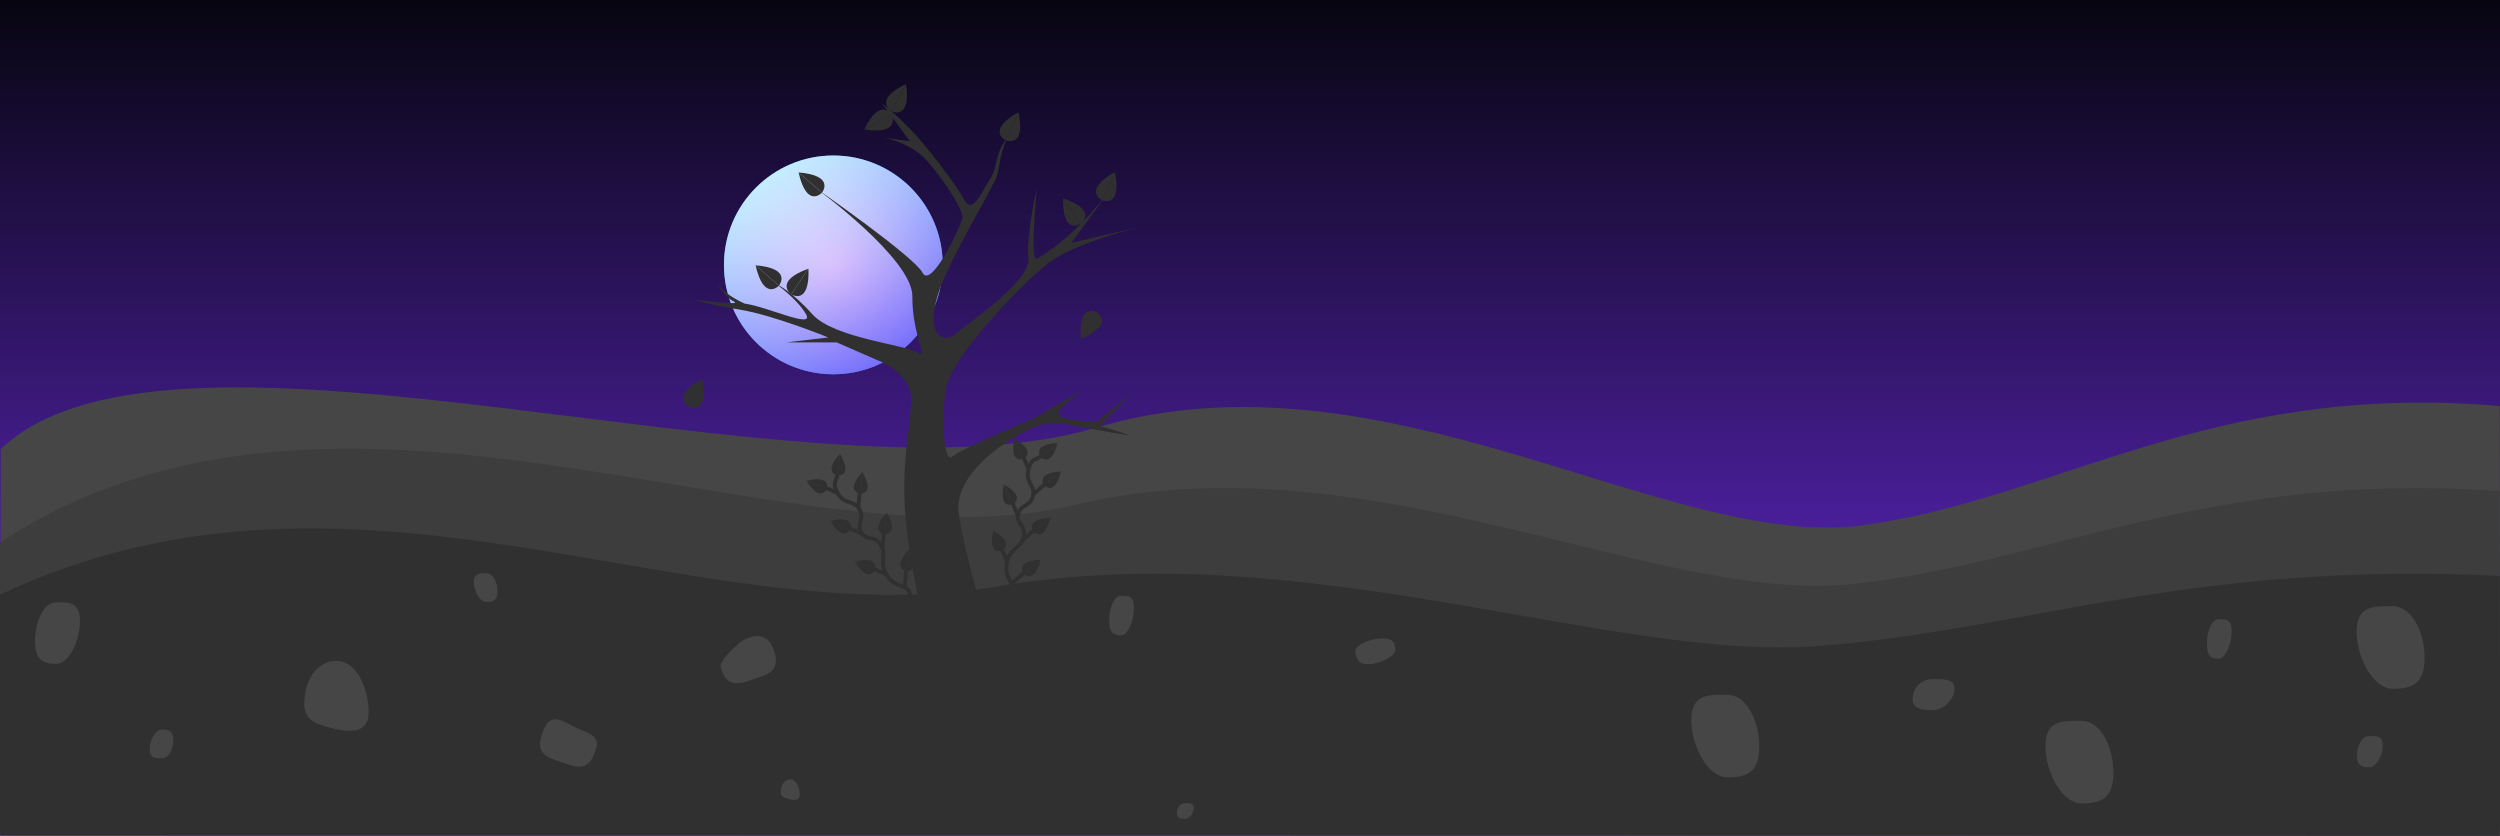
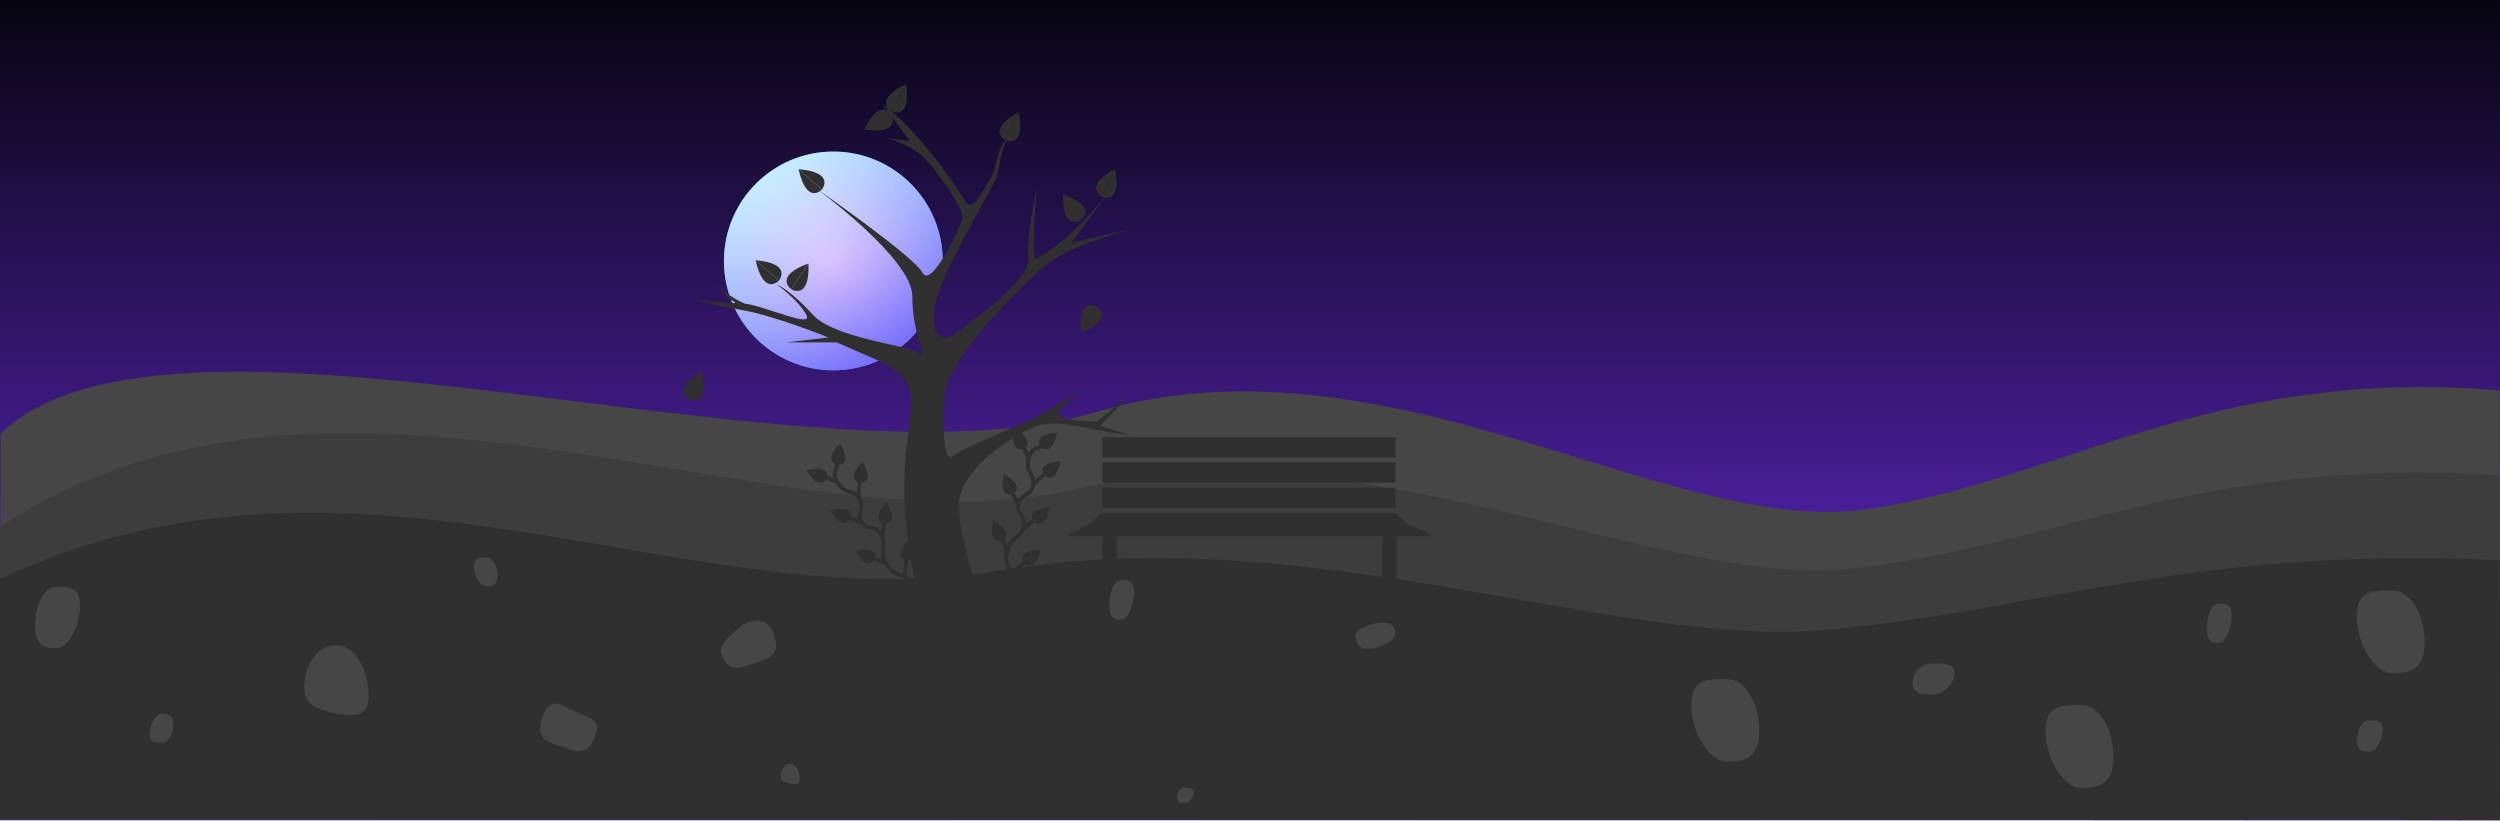
- <svg xmlns="http://www.w3.org/2000/svg" width="1920" height="642" viewBox="0 0 1920 642">
+ <svg xmlns="http://www.w3.org/2000/svg" width="1920" height="630" viewBox="0 0 1920 630">
  <defs>
-     <style>.a{fill:url(#a);}.b{fill:url(#b);}.c{opacity:0.67;fill:url(#c);}.d{fill:#464646;}.e{fill:#3d3d3d;}.f{fill:#303030;}.g{fill:none;stroke:#303030;stroke-linecap:round;stroke-width:3px;}</style>
-     <linearGradient id="a" x1="0.5" x2="0.5" y2="1.1" gradientUnits="objectBoundingBox">
+     <linearGradient id="linear-gradient" x1="0.5" x2="0.5" y2="1.1" gradientUnits="objectBoundingBox">
      <stop offset="0" stop-color="#060510" />
      <stop offset="1" stop-color="#7c32ff" />
    </linearGradient>
-     <radialGradient id="b" cx="0.5" cy="0.5" r="0.565" gradientTransform="translate(0 0.028) scale(1 0.945)" gradientUnits="objectBoundingBox">
+     <radialGradient id="radial-gradient" cx="0.5" cy="0.5" r="0.565" gradientTransform="translate(0 0.028) scale(1 0.945)" gradientUnits="objectBoundingBox">
      <stop offset="0" stop-color="#fff" />
      <stop offset="1" stop-color="#3abeff" />
    </radialGradient>
-     <linearGradient id="c" x1="0.255" y1="0.081" x2="0.795" y2="0.898" gradientUnits="objectBoundingBox">
+     <linearGradient id="linear-gradient-2" x1="0.255" y1="0.081" x2="0.795" y2="0.898" gradientUnits="objectBoundingBox">
      <stop offset="0" stop-color="#fff" />
      <stop offset="1" stop-color="#8d46f9" />
    </linearGradient>
  </defs>
-   <g transform="translate(0 -1080)">
-     <g transform="translate(0 1080)">
-       <rect class="a" width="1920" height="642" transform="translate(0)" />
-       <g transform="translate(556 119.433)">
-         <circle class="b" cx="84" cy="84" r="84" transform="translate(0 0)" />
-         <circle class="c" cx="84" cy="84" r="84" transform="translate(0 0)" />
-       </g>
-       <path class="d" d="M3564.585,431.467c133.736-127.034,621.027,49.339,841.391-16.392s439.521,95.21,588.643,74.972,266.834-110.621,489.21-91.594c.048-.437.4,329.744,0,330.011.079-.165-1919.492-.124-1919.492-.124Z" transform="translate(-3564.02 -86.617)" />
-       <path class="e" d="M3590.272,439.407c261.393-171.633,602.358,24.355,825.986-28.955s446.032,77.219,597.363,60.8,270.788-86.847,496.457-71.415c.049-.354.41,264.563,0,264.779.081-.134-1919.806-1.384-1919.806-1.384Z" transform="translate(-3590.271 -22.774)" />
-       <path class="f" d="M3696.309,411.926c275.467-129.359,531.414,33.82,767.083-6.359s470.047,58.2,629.527,45.828,285.368-65.456,523.187-53.825c.052-.267.433,199.4,0,199.562.085-.1-1919.8-.3-1919.8-.3Z" transform="translate(-3696.309 44.716)" />
-       <path class="f" d="M4474.518,328.344c4.519,51.043,21.259,105.075,21.259,105.075h47.564s-23.732-76.156-28.066-109.592,46.911-62.293,60.017-66.661,29.639,0,29.639,0,35.278,6.693,41.224,7.065c2.428.152-22.229-7.065-22.229-7.065s24.313-25.514,24.3-25.5c.026.02-26.8,22.161-26.8,22.161s-31.562-.169-29.366-6.832c1.77-5.37,18.724-17.753,18.726-17.743s-38.077,22.231-38.077,22.231-56.52,23.479-62.462,29.247-8.769-26.752-4.979-51.478,58.692-81.779,79.272-97.467,69.889-27.562,69.889-27.562l-52.663,12.3,36.076-49.006s-28.437,41.883-62.547,61.174c-5.59,3.161,0-53.877,0-53.877s-8.4,35.99-6.46,53.877-53.606,55.083-56.286,57.783c-8.475,8.539-28.249.874-7.28-45.431,11.491-25.375,28.117-52.887,38.077-72.821,2.907-5.818,3.3-14.473,4.64-19.353a98.1,98.1,0,0,1,4.483-13,39.173,39.173,0,0,0-6.339,11.546c-2.158,6.029-2.925,14.678-7.158,20.811-5.838,8.458-11.917,24.641-18.39,17.08-3.214-6.709-17.617-27.228-33.055-45.578a218.557,218.557,0,0,0-31.162-30.288L4477.7,38.354l-19.938-2.489s21.1,3.121,34.5,19.066,27.449,37.717,25.848,42.951c-2.856,9.333-24.2,53.938-30.59,41.573s-81.565-64.64-81.565-64.64,74.112,54.11,73.75,82.885,12.833,49.524,4.658,43.362-64.765-11.1-81.46-29.7-27.58-23.07-27.58-23.07,16.132,11.448,22.723,23.07-29.829-5.94-47.174-8.2c-18.414-8.512-21.857-16.565-21.857-16.565s6.259,11.523,13.6,14.961-29.621-1.342-29.621-1.342,7.871,3.38,33.89,7.543,68.294,21.422,68.294,21.422l-32.095,3.77h38.442l34.835,15.193s16.8,7.505,21.342,21.1S4470,277.3,4474.518,328.344Z" transform="translate(-3779 70)" />
-       <g transform="translate(776.639 328.715) rotate(13)">
-         <path class="g" d="M7.984,0C5.988,6.124,0,3.433,0,14.274s7.984,10.1,7.984,18.871S0,41.311,0,49.356s7.984,6.593,7.984,15.968S0,75.485,0,86.856s5.988,11.916,7.984,17.9S0,120.728,0,120.728" transform="translate(20.024 13.972)" />
-         <line class="g" y1="10.589" x2="7.677" transform="translate(27.132 105.802)" />
-         <line class="g" x1="7.677" y1="10.589" transform="translate(12.36 90.183)" />
-         <line class="g" x1="7.677" y1="10.589" transform="translate(12.36 53.705)" />
-         <line class="g" x1="7.677" y1="10.589" transform="translate(12.36 17.227)" />
-         <line class="g" y1="10.589" x2="7.677" transform="translate(27.767 71.547)" />
-         <line class="g" y1="10.589" x2="7.677" transform="translate(28.032 35.122)" />
-         <g transform="matrix(0.799, -0.602, 0.602, 0.799, 0, 46.67)">
-           <path class="f" d="M0,0C11.93,16.3,0,16.655,0,16.655Z" transform="translate(5.299 0)" />
-           <path class="f" d="M5.3,0c-11.93,16.3,0,16.655,0,16.655Z" transform="translate(0 0)" />
+   <g id="AboutBG" transform="translate(0 -1080)">
+     <g id="AboutBg-2" data-name="AboutBg">
+       <g id="section-1" transform="translate(0 1080)">
+         <rect id="sky" width="1920" height="630" transform="translate(0)" fill="url(#linear-gradient)" />
+         <g id="moon" transform="translate(556 116.409)">
+           <circle id="Ellipse_16" data-name="Ellipse 16" cx="84" cy="84" r="84" fill="url(#radial-gradient)" />
+           <circle id="Ellipse_17" data-name="Ellipse 17" cx="84" cy="84" r="84" opacity="0.67" fill="url(#linear-gradient-2)" />
        </g>
-         <g transform="matrix(0.799, -0.602, 0.602, 0.799, 0.159, 10.827)">
-           <path class="f" d="M0,0C11.93,16.3,0,16.655,0,16.655Z" transform="translate(5.299 0)" />
-           <path class="f" d="M5.3,0c-11.93,16.3,0,16.655,0,16.655Z" transform="translate(0 0)" />
+         <path id="base3" d="M3564.585,431.467c133.736-127.034,621.027,49.339,841.391-16.392s439.521,95.21,588.643,74.972,266.834-110.621,489.21-91.594c.048-.437.4,329.744,0,330.011.079-.165-1919.492-.124-1919.492-.124Z" transform="translate(-3564.02 -98.617)" fill="#464646" />
+         <path id="base2" d="M3590.272,439.407c261.393-171.633,602.358,24.355,825.986-28.955s446.032,77.219,597.363,60.8,270.788-86.847,496.457-71.415c.049-.354.41,264.563,0,264.779.081-.134-1919.806-1.384-1919.806-1.384Z" transform="translate(-3590.271 -34.774)" fill="#3d3d3d" />
+         <path id="base1" d="M3696.309,411.926c275.467-129.359,531.414,33.82,767.083-6.359s470.047,58.2,629.527,45.828,285.368-65.456,523.187-53.825c.052-.267.433,199.4,0,199.562.085-.1-1919.8-.3-1919.8-.3Z" transform="translate(-3696.309 32.716)" fill="#303030" />
+         <path id="tree" d="M4474.518,328.344c4.519,51.043,21.259,105.075,21.259,105.075h47.564s-23.732-76.156-28.066-109.592,46.911-62.293,60.017-66.661,29.639,0,29.639,0,35.278,6.693,41.224,7.065c2.428.152-22.229-7.065-22.229-7.065s24.313-25.514,24.3-25.5c.026.02-26.8,22.161-26.8,22.161s-31.562-.169-29.366-6.832c1.77-5.37,18.724-17.753,18.726-17.743s-38.077,22.231-38.077,22.231-56.52,23.479-62.462,29.247-8.769-26.752-4.979-51.478,58.692-81.779,79.272-97.467,69.889-27.562,69.889-27.562l-52.663,12.3,36.076-49.006s-28.437,41.883-62.547,61.174c-5.59,3.161,0-53.877,0-53.877s-8.4,35.99-6.46,53.877-53.606,55.083-56.286,57.783c-8.475,8.539-28.249.874-7.28-45.431,11.491-25.375,28.117-52.887,38.077-72.821,2.907-5.818,3.3-14.473,4.64-19.353a98.1,98.1,0,0,1,4.483-13,39.173,39.173,0,0,0-6.339,11.546c-2.158,6.029-2.925,14.678-7.158,20.811-5.838,8.458-11.917,24.641-18.39,17.08-3.214-6.709-17.617-27.228-33.055-45.578a218.557,218.557,0,0,0-31.162-30.288L4477.7,38.354l-19.938-2.489s21.1,3.121,34.5,19.066,27.449,37.717,25.848,42.951c-2.856,9.333-24.2,53.938-30.59,41.573s-81.565-64.64-81.565-64.64,74.112,54.11,73.75,82.885,12.833,49.524,4.658,43.362-64.765-11.1-81.46-29.7-27.58-23.07-27.58-23.07,16.132,11.448,22.723,23.07-29.829-5.94-47.174-8.2c-18.414-8.512-21.857-16.565-21.857-16.565s6.259,11.523,13.6,14.961-29.621-1.342-29.621-1.342,7.871,3.38,33.89,7.543,68.294,21.422,68.294,21.422l-32.095,3.77h38.442l34.835,15.193s16.8,7.505,21.342,21.1S4470,277.3,4474.518,328.344Z" transform="translate(-3779 70)" fill="#303030" />
+         <g id="Small_plant" data-name="Small plant" transform="translate(776.639 320.822) rotate(13)">
+           <path id="Path_96" data-name="Path 96" d="M7.984,0C5.988,6.124,0,3.433,0,14.274s7.984,10.1,7.984,18.871S0,41.311,0,49.356s7.984,6.593,7.984,15.968S0,75.485,0,86.856s5.988,11.916,7.984,17.9S0,120.728,0,120.728" transform="translate(20.024 13.972)" fill="none" stroke="#303030" stroke-linecap="round" stroke-width="3" />
+           <line id="Line_6" data-name="Line 6" y1="10.589" x2="7.677" transform="translate(27.132 105.802)" fill="none" stroke="#303030" stroke-linecap="round" stroke-width="3" />
+           <line id="Line_9" data-name="Line 9" x1="7.677" y1="10.589" transform="translate(12.36 90.183)" fill="none" stroke="#303030" stroke-linecap="round" stroke-width="3" />
+           <line id="Line_10" data-name="Line 10" x1="7.677" y1="10.589" transform="translate(12.36 53.705)" fill="none" stroke="#303030" stroke-linecap="round" stroke-width="3" />
+           <line id="Line_11" data-name="Line 11" x1="7.677" y1="10.589" transform="translate(12.36 17.227)" fill="none" stroke="#303030" stroke-linecap="round" stroke-width="3" />
+           <line id="Line_7" data-name="Line 7" y1="10.589" x2="7.677" transform="translate(27.767 71.547)" fill="none" stroke="#303030" stroke-linecap="round" stroke-width="3" />
+           <line id="Line_8" data-name="Line 8" y1="10.589" x2="7.677" transform="translate(28.032 35.122)" fill="none" stroke="#303030" stroke-linecap="round" stroke-width="3" />
+           <g id="Group_7" data-name="Group 7" transform="matrix(0.799, -0.602, 0.602, 0.799, 0, 46.67)">
+             <path id="Path_99" data-name="Path 99" d="M0,0C11.93,16.3,0,16.655,0,16.655Z" transform="translate(5.299 0)" fill="#303030" />
+             <path id="Path_100" data-name="Path 100" d="M5.3,0c-11.93,16.3,0,16.655,0,16.655Z" transform="translate(0 0)" fill="#303030" />
+           </g>
+           <g id="Group_8" data-name="Group 8" transform="matrix(0.799, -0.602, 0.602, 0.799, 0.159, 10.827)">
+             <path id="Path_99-2" data-name="Path 99" d="M0,0C11.93,16.3,0,16.655,0,16.655Z" transform="translate(5.299 0)" fill="#303030" />
+             <path id="Path_100-2" data-name="Path 100" d="M5.3,0c-11.93,16.3,0,16.655,0,16.655Z" transform="translate(0 0)" fill="#303030" />
+           </g>
+           <g id="Group_9" data-name="Group 9" transform="matrix(0.799, -0.602, 0.602, 0.799, 0, 83.148)">
+             <path id="Path_99-3" data-name="Path 99" d="M0,0C11.93,16.3,0,16.655,0,16.655Z" transform="translate(5.299 0)" fill="#303030" />
+             <path id="Path_100-3" data-name="Path 100" d="M5.3,0c-11.93,16.3,0,16.655,0,16.655Z" transform="translate(0 0)" fill="#303030" />
+           </g>
+           <g id="Group_10" data-name="Group 10" transform="matrix(-0.799, -0.602, 0.602, -0.799, 38.856, 109.844)">
+             <path id="Path_99-4" data-name="Path 99" d="M0,16.655C11.93.354,0,0,0,0Z" transform="translate(5.299 0)" fill="#303030" />
+             <path id="Path_100-4" data-name="Path 100" d="M5.3,16.655C-6.628.354,5.3,0,5.3,0Z" transform="translate(0 0)" fill="#303030" />
+           </g>
+           <g id="Group_11" data-name="Group 11" transform="matrix(-0.799, -0.602, 0.602, -0.799, 38.856, 76.808)">
+             <path id="Path_99-5" data-name="Path 99" d="M0,16.655C11.93.354,0,0,0,0Z" transform="translate(5.299 0)" fill="#303030" />
+             <path id="Path_100-5" data-name="Path 100" d="M5.3,16.655C-6.628.354,5.3,0,5.3,0Z" transform="translate(0 0)" fill="#303030" />
+           </g>
+           <g id="Group_12" data-name="Group 12" transform="matrix(-0.799, -0.602, 0.602, -0.799, 38.856, 40.435)">
+             <path id="Path_99-6" data-name="Path 99" d="M0,16.655C11.93.354,0,0,0,0Z" transform="translate(5.299 0)" fill="#303030" />
+             <path id="Path_100-6" data-name="Path 100" d="M5.3,16.655C-6.628.354,5.3,0,5.3,0Z" transform="translate(0 0)" fill="#303030" />
+           </g>
+           <g id="Group_14" data-name="Group 14" transform="matrix(-0.799, -0.602, 0.602, -0.799, 31.338, 19.681)">
+             <path id="Path_99-7" data-name="Path 99" d="M0,16.655C11.93.354,0,0,0,0Z" transform="translate(5.299 0)" fill="#303030" />
+             <path id="Path_100-7" data-name="Path 100" d="M5.3,16.655C-6.628.354,5.3,0,5.3,0Z" transform="translate(0 0)" fill="#303030" />
+           </g>
        </g>
-         <g transform="matrix(0.799, -0.602, 0.602, 0.799, 0, 83.148)">
-           <path class="f" d="M0,0C11.93,16.3,0,16.655,0,16.655Z" transform="translate(5.299 0)" />
-           <path class="f" d="M5.3,0c-11.93,16.3,0,16.655,0,16.655Z" transform="translate(0 0)" />
+         <g id="Small_plant-2" data-name="Small plant" transform="translate(611.665 356.877) rotate(-31)">
+           <path id="Path_96-2" data-name="Path 96" d="M7.984,0C5.988,6.124,0,3.433,0,14.274s7.984,10.1,7.984,18.871S0,41.311,0,49.356s7.984,6.593,7.984,15.968S0,75.485,0,86.856s5.988,11.916,7.984,17.9S0,120.728,0,120.728" transform="translate(20.024 13.972)" fill="none" stroke="#303030" stroke-linecap="round" stroke-width="3" />
+           <line id="Line_6-2" data-name="Line 6" y1="10.589" x2="7.677" transform="translate(27.132 105.802)" fill="none" stroke="#303030" stroke-linecap="round" stroke-width="3" />
+           <line id="Line_9-2" data-name="Line 9" x1="7.677" y1="10.589" transform="translate(12.36 90.183)" fill="none" stroke="#303030" stroke-linecap="round" stroke-width="3" />
+           <line id="Line_10-2" data-name="Line 10" x1="7.677" y1="10.589" transform="translate(12.36 53.705)" fill="none" stroke="#303030" stroke-linecap="round" stroke-width="3" />
+           <line id="Line_11-2" data-name="Line 11" x1="7.677" y1="10.589" transform="translate(12.36 17.227)" fill="none" stroke="#303030" stroke-linecap="round" stroke-width="3" />
+           <line id="Line_7-2" data-name="Line 7" y1="10.589" x2="7.677" transform="translate(27.767 71.547)" fill="none" stroke="#303030" stroke-linecap="round" stroke-width="3" />
+           <line id="Line_8-2" data-name="Line 8" y1="10.589" x2="7.677" transform="translate(28.032 35.122)" fill="none" stroke="#303030" stroke-linecap="round" stroke-width="3" />
+           <g id="Group_7-2" data-name="Group 7" transform="matrix(0.799, -0.602, 0.602, 0.799, 0, 46.67)">
+             <path id="Path_99-8" data-name="Path 99" d="M0,0C11.93,16.3,0,16.655,0,16.655Z" transform="translate(5.299 0)" fill="#303030" />
+             <path id="Path_100-8" data-name="Path 100" d="M5.3,0c-11.93,16.3,0,16.655,0,16.655Z" transform="translate(0 0)" fill="#303030" />
+           </g>
+           <g id="Group_8-2" data-name="Group 8" transform="matrix(0.799, -0.602, 0.602, 0.799, 0.159, 10.827)">
+             <path id="Path_99-9" data-name="Path 99" d="M0,0C11.93,16.3,0,16.655,0,16.655Z" transform="translate(5.299 0)" fill="#303030" />
+             <path id="Path_100-9" data-name="Path 100" d="M5.3,0c-11.93,16.3,0,16.655,0,16.655Z" transform="translate(0 0)" fill="#303030" />
+           </g>
+           <g id="Group_9-2" data-name="Group 9" transform="matrix(0.799, -0.602, 0.602, 0.799, 0, 83.148)">
+             <path id="Path_99-10" data-name="Path 99" d="M0,0C11.93,16.3,0,16.655,0,16.655Z" transform="translate(5.299 0)" fill="#303030" />
+             <path id="Path_100-10" data-name="Path 100" d="M5.3,0c-11.93,16.3,0,16.655,0,16.655Z" transform="translate(0 0)" fill="#303030" />
+           </g>
+           <g id="Group_10-2" data-name="Group 10" transform="matrix(-0.799, -0.602, 0.602, -0.799, 38.856, 109.844)">
+             <path id="Path_99-11" data-name="Path 99" d="M0,16.655C11.93.354,0,0,0,0Z" transform="translate(5.299 0)" fill="#303030" />
+             <path id="Path_100-11" data-name="Path 100" d="M5.3,16.655C-6.628.354,5.3,0,5.3,0Z" transform="translate(0 0)" fill="#303030" />
+           </g>
+           <g id="Group_11-2" data-name="Group 11" transform="matrix(-0.799, -0.602, 0.602, -0.799, 38.856, 76.808)">
+             <path id="Path_99-12" data-name="Path 99" d="M0,16.655C11.93.354,0,0,0,0Z" transform="translate(5.299 0)" fill="#303030" />
+             <path id="Path_100-12" data-name="Path 100" d="M5.3,16.655C-6.628.354,5.3,0,5.3,0Z" transform="translate(0 0)" fill="#303030" />
+           </g>
+           <g id="Group_12-2" data-name="Group 12" transform="matrix(-0.799, -0.602, 0.602, -0.799, 38.856, 40.435)">
+             <path id="Path_99-13" data-name="Path 99" d="M0,16.655C11.93.354,0,0,0,0Z" transform="translate(5.299 0)" fill="#303030" />
+             <path id="Path_100-13" data-name="Path 100" d="M5.3,16.655C-6.628.354,5.3,0,5.3,0Z" transform="translate(0 0)" fill="#303030" />
+           </g>
+           <g id="Group_14-2" data-name="Group 14" transform="matrix(-0.799, -0.602, 0.602, -0.799, 31.338, 19.681)">
+             <path id="Path_99-14" data-name="Path 99" d="M0,16.655C11.93.354,0,0,0,0Z" transform="translate(5.299 0)" fill="#303030" />
+             <path id="Path_100-14" data-name="Path 100" d="M5.3,16.655C-6.628.354,5.3,0,5.3,0Z" transform="translate(0 0)" fill="#303030" />
+           </g>
        </g>
-         <g transform="matrix(-0.799, -0.602, 0.602, -0.799, 38.856, 109.844)">
-           <path class="f" d="M0,16.655C11.93.354,0,0,0,0Z" transform="translate(5.299 0)" />
-           <path class="f" d="M5.3,16.655C-6.628.354,5.3,0,5.3,0Z" transform="translate(0 0)" />
+         <g id="Group_16" data-name="Group 16" transform="translate(636.187 139.836) rotate(131)">
+           <path id="Path_99-15" data-name="Path 99" d="M0,23.756C17.017.505,0,0,0,0Z" transform="translate(7.558 0)" fill="#303030" />
+           <path id="Path_100-15" data-name="Path 100" d="M7.563,23.756C-9.454.505,7.563,0,7.563,0Z" transform="translate(0 0)" fill="#303030" />
        </g>
-         <g transform="matrix(-0.799, -0.602, 0.602, -0.799, 38.856, 76.808)">
-           <path class="f" d="M0,16.655C11.93.354,0,0,0,0Z" transform="translate(5.299 0)" />
-           <path class="f" d="M5.3,16.655C-6.628.354,5.3,0,5.3,0Z" transform="translate(0 0)" />
+         <g id="Group_17" data-name="Group 17" transform="translate(603.187 209.777) rotate(131)">
+           <path id="Path_99-16" data-name="Path 99" d="M0,23.756C17.017.505,0,0,0,0Z" transform="translate(7.558 0)" fill="#303030" />
+           <path id="Path_100-16" data-name="Path 100" d="M7.563,23.756C-9.454.505,7.563,0,7.563,0Z" transform="translate(0 0)" fill="#303030" />
        </g>
-         <g transform="matrix(-0.799, -0.602, 0.602, -0.799, 38.856, 40.435)">
-           <path class="f" d="M0,16.655C11.93.354,0,0,0,0Z" transform="translate(5.299 0)" />
-           <path class="f" d="M5.3,16.655C-6.628.354,5.3,0,5.3,0Z" transform="translate(0 0)" />
+         <g id="Group_18" data-name="Group 18" transform="translate(613.888 226.321) rotate(-146)">
+           <path id="Path_99-17" data-name="Path 99" d="M0,23.756C17.017.505,0,0,0,0Z" transform="translate(7.558 0)" fill="#303030" />
+           <path id="Path_100-17" data-name="Path 100" d="M7.563,23.756C-9.454.505,7.563,0,7.563,0Z" transform="translate(0 0)" fill="#303030" />
        </g>
-         <g transform="matrix(-0.799, -0.602, 0.602, -0.799, 31.338, 19.681)">
-           <path class="f" d="M0,16.655C11.93.354,0,0,0,0Z" transform="translate(5.299 0)" />
-           <path class="f" d="M5.3,16.655C-6.628.354,5.3,0,5.3,0Z" transform="translate(0 0)" />
+         <g id="Group_19" data-name="Group 19" transform="matrix(-0.883, -0.469, 0.469, -0.883, 691.362, 88.988)">
+           <path id="Path_99-18" data-name="Path 99" d="M0,23.756C17.017.505,0,0,0,0Z" transform="translate(7.558 0)" fill="#303030" />
+           <path id="Path_100-18" data-name="Path 100" d="M7.563,23.756C-9.454.505,7.563,0,7.563,0Z" transform="translate(0 0)" fill="#303030" />
+         </g>
+         <g id="Group_21" data-name="Group 21" transform="translate(779.095 110.911) rotate(-155)">
+           <path id="Path_99-19" data-name="Path 99" d="M0,23.756C17.017.505,0,0,0,0Z" transform="translate(7.558 0)" fill="#303030" />
+           <path id="Path_100-19" data-name="Path 100" d="M7.563,23.756C-9.454.505,7.563,0,7.563,0Z" transform="translate(0 0)" fill="#303030" />
+         </g>
+         <g id="Group_24" data-name="Group 24" transform="translate(853.095 154.413) rotate(-155)">
+           <path id="Path_99-20" data-name="Path 99" d="M0,23.756C17.017.505,0,0,0,0Z" transform="translate(7.558 0)" fill="#303030" />
+           <path id="Path_100-20" data-name="Path 100" d="M7.563,23.756C-9.454.505,7.563,0,7.563,0Z" transform="translate(0 0)" fill="#303030" />
+         </g>
+         <g id="Group_25" data-name="Group 25" transform="matrix(-0.819, 0.574, -0.574, -0.819, 836.269, 164.585)">
+           <path id="Path_99-21" data-name="Path 99" d="M0,23.756C17.017.505,0,0,0,0Z" transform="translate(7.558 0)" fill="#303030" />
+           <path id="Path_100-21" data-name="Path 100" d="M7.563,23.756C-9.454.505,7.563,0,7.563,0Z" transform="translate(0 0)" fill="#303030" />
+         </g>
+         <g id="Group_22" data-name="Group 22" transform="translate(536.095 310.022) rotate(-155)">
+           <path id="Path_99-22" data-name="Path 99" d="M0,23.756C17.017.505,0,0,0,0Z" transform="translate(7.558 0)" fill="#303030" />
+           <path id="Path_100-22" data-name="Path 100" d="M7.563,23.756C-9.454.505,7.563,0,7.563,0Z" transform="translate(0 0)" fill="#303030" />
+         </g>
+         <g id="Group_23" data-name="Group 23" transform="translate(835.899 231.408) rotate(31)">
+           <path id="Path_99-23" data-name="Path 99" d="M0,23.756C17.017.505,0,0,0,0Z" transform="translate(7.558 0)" fill="#303030" />
+           <path id="Path_100-23" data-name="Path 100" d="M7.563,23.756C-9.454.505,7.563,0,7.563,0Z" transform="translate(0 0)" fill="#303030" />
+         </g>
+         <g id="Group_20" data-name="Group 20" transform="matrix(0.469, 0.883, -0.883, 0.469, 681.201, 81.699)">
+           <path id="Path_99-24" data-name="Path 99" d="M0,23.756C17.017.505,0,0,0,0Z" transform="translate(7.558 0)" fill="#303030" />
+           <path id="Path_100-24" data-name="Path 100" d="M7.563,23.756C-9.454.505,7.563,0,7.563,0Z" transform="translate(0 0)" fill="#303030" />
        </g>
      </g>
-       <g transform="translate(611.665 365.011) rotate(-31)">
-         <path class="g" d="M7.984,0C5.988,6.124,0,3.433,0,14.274s7.984,10.1,7.984,18.871S0,41.311,0,49.356s7.984,6.593,7.984,15.968S0,75.485,0,86.856s5.988,11.916,7.984,17.9S0,120.728,0,120.728" transform="translate(20.024 13.972)" />
-         <line class="g" y1="10.589" x2="7.677" transform="translate(27.132 105.802)" />
-         <line class="g" x1="7.677" y1="10.589" transform="translate(12.36 90.183)" />
-         <line class="g" x1="7.677" y1="10.589" transform="translate(12.36 53.705)" />
-         <line class="g" x1="7.677" y1="10.589" transform="translate(12.36 17.227)" />
-         <line class="g" y1="10.589" x2="7.677" transform="translate(27.767 71.547)" />
-         <line class="g" y1="10.589" x2="7.677" transform="translate(28.032 35.122)" />
-         <g transform="matrix(0.799, -0.602, 0.602, 0.799, 0, 46.67)">
-           <path class="f" d="M0,0C11.93,16.3,0,16.655,0,16.655Z" transform="translate(5.299 0)" />
-           <path class="f" d="M5.3,0c-11.93,16.3,0,16.655,0,16.655Z" transform="translate(0 0)" />
-         </g>
-         <g transform="matrix(0.799, -0.602, 0.602, 0.799, 0.159, 10.827)">
-           <path class="f" d="M0,0C11.93,16.3,0,16.655,0,16.655Z" transform="translate(5.299 0)" />
-           <path class="f" d="M5.3,0c-11.93,16.3,0,16.655,0,16.655Z" transform="translate(0 0)" />
-         </g>
-         <g transform="matrix(0.799, -0.602, 0.602, 0.799, 0, 83.148)">
-           <path class="f" d="M0,0C11.93,16.3,0,16.655,0,16.655Z" transform="translate(5.299 0)" />
-           <path class="f" d="M5.3,0c-11.93,16.3,0,16.655,0,16.655Z" transform="translate(0 0)" />
-         </g>
-         <g transform="matrix(-0.799, -0.602, 0.602, -0.799, 38.856, 109.844)">
-           <path class="f" d="M0,16.655C11.93.354,0,0,0,0Z" transform="translate(5.299 0)" />
-           <path class="f" d="M5.3,16.655C-6.628.354,5.3,0,5.3,0Z" transform="translate(0 0)" />
-         </g>
-         <g transform="matrix(-0.799, -0.602, 0.602, -0.799, 38.856, 76.808)">
-           <path class="f" d="M0,16.655C11.93.354,0,0,0,0Z" transform="translate(5.299 0)" />
-           <path class="f" d="M5.3,16.655C-6.628.354,5.3,0,5.3,0Z" transform="translate(0 0)" />
-         </g>
-         <g transform="matrix(-0.799, -0.602, 0.602, -0.799, 38.856, 40.435)">
-           <path class="f" d="M0,16.655C11.93.354,0,0,0,0Z" transform="translate(5.299 0)" />
-           <path class="f" d="M5.3,16.655C-6.628.354,5.3,0,5.3,0Z" transform="translate(0 0)" />
-         </g>
-         <g transform="matrix(-0.799, -0.602, 0.602, -0.799, 31.338, 19.681)">
-           <path class="f" d="M0,16.655C11.93.354,0,0,0,0Z" transform="translate(5.299 0)" />
-           <path class="f" d="M5.3,16.655C-6.628.354,5.3,0,5.3,0Z" transform="translate(0 0)" />
-         </g>
-       </g>
-       <g transform="translate(636.187 142.308) rotate(131)">
-         <path class="f" d="M0,23.756C17.017.505,0,0,0,0Z" transform="translate(7.558 0)" />
-         <path class="f" d="M7.563,23.756C-9.454.505,7.563,0,7.563,0Z" transform="translate(0 0)" />
-       </g>
-       <g transform="translate(603.187 213.641) rotate(131)">
-         <path class="f" d="M0,23.756C17.017.505,0,0,0,0Z" transform="translate(7.558 0)" />
-         <path class="f" d="M7.563,23.756C-9.454.505,7.563,0,7.563,0Z" transform="translate(0 0)" />
-       </g>
-       <g transform="matrix(-0.829, -0.559, 0.559, -0.829, 613.888, 230.272)">
-         <path class="f" d="M0,23.756C17.017.505,0,0,0,0Z" transform="translate(7.558 0)" />
-         <path class="f" d="M7.563,23.756C-9.454.505,7.563,0,7.563,0Z" transform="translate(0 0)" />
-       </g>
-       <g transform="translate(691.362 88.988) rotate(-152)">
-         <path class="f" d="M0,23.756C17.017.505,0,0,0,0Z" transform="translate(7.558 0)" />
-         <path class="f" d="M7.563,23.756C-9.454.505,7.563,0,7.563,0Z" transform="translate(0 0)" />
-       </g>
-       <g transform="translate(779.095 110.911) rotate(-155)">
-         <path class="f" d="M0,23.756C17.017.505,0,0,0,0Z" transform="translate(7.558 0)" />
-         <path class="f" d="M7.563,23.756C-9.454.505,7.563,0,7.563,0Z" transform="translate(0 0)" />
-       </g>
-       <g transform="translate(853.095 156.934) rotate(-155)">
-         <path class="f" d="M0,23.756C17.017.505,0,0,0,0Z" transform="translate(7.558 0)" />
-         <path class="f" d="M7.563,23.756C-9.454.505,7.563,0,7.563,0Z" transform="translate(0 0)" />
-       </g>
-       <g transform="matrix(-0.819, 0.574, -0.574, -0.819, 836.269, 167.478)">
-         <path class="f" d="M0,23.756C17.017.505,0,0,0,0Z" transform="translate(7.558 0)" />
-         <path class="f" d="M7.563,23.756C-9.454.505,7.563,0,7.563,0Z" transform="translate(0 0)" />
-       </g>
-       <g transform="translate(536.095 315.645) rotate(-155)">
-         <path class="f" d="M0,23.756C17.017.505,0,0,0,0Z" transform="translate(7.558 0)" />
-         <path class="f" d="M7.563,23.756C-9.454.505,7.563,0,7.563,0Z" transform="translate(0 0)" />
-       </g>
-       <g transform="translate(835.899 236.021) rotate(31)">
-         <path class="f" d="M0,23.756C17.017.505,0,0,0,0Z" transform="translate(7.558 0)" />
-         <path class="f" d="M7.563,23.756C-9.454.505,7.563,0,7.563,0Z" transform="translate(0 0)" />
-       </g>
-       <g transform="matrix(0.469, 0.883, -0.883, 0.469, 681.201, 81.699)">
-         <path class="f" d="M0,23.756C17.017.505,0,0,0,0Z" transform="translate(7.558 0)" />
-         <path class="f" d="M7.563,23.756C-9.454.505,7.563,0,7.563,0Z" transform="translate(0 0)" />
+       <g id="rocks" transform="translate(26.912 1508.233)">
+         <path id="Path_126" data-name="Path 126" d="M8.521,9.563c5.1,0,8.571,6.853,8.571,13.875s-3.473,8.221-8.571,8.221S-1.088,23.4-1.088,16.381,3.424,9.563,8.521,9.563Z" transform="translate(338.095 -9.563)" fill="#464646" />
+         <path id="Path_134" data-name="Path 134" d="M8.522,31.658c5.1,0,8.571-6.853,8.571-13.875S13.619,9.563,8.522,9.563s-9.609,8.256-9.609,15.278S3.424,31.658,8.522,31.658Z" transform="translate(89.095 110.437)" fill="#464646" />
+         <path id="Path_127" data-name="Path 127" d="M15.172,9.564c-9.671,0-16.26,14.668-16.26,29.7s6.589,17.6,16.26,17.6S33.4,39.184,33.4,24.156,24.843,9.564,15.172,9.564Z" transform="translate(1.088 12.767)" fill="#464646" />
+         <path id="Path_128" data-name="Path 128" d="M14.083,9.564A15.1,15.1,0,0,0-1.088,24.54c0,7.579,6.148,8.874,15.171,8.874S31.091,24.5,31.091,16.923,23.106,9.564,14.083,9.564Z" transform="translate(1443.088 71.767)" fill="#464646" />
+         <path id="Path_129" data-name="Path 129" d="M26.5,9.565c14.636,0,24.607,19.675,24.607,39.834S41.136,73,26.5,73-1.088,49.3-1.088,29.138,11.864,9.565,26.5,9.565Z" transform="translate(1273.088 83.767)" fill="#464646" />
+         <path id="Path_130" data-name="Path 130" d="M26.5,9.565c14.636,0,24.607,19.675,24.607,39.834S41.136,73,26.5,73-1.088,49.3-1.088,29.138,11.864,9.565,26.5,9.565Z" transform="translate(1545.088 103.767)" fill="#464646" />
+         <path id="Path_137" data-name="Path 137" d="M7.877,9.564c-5.332,0-8.965,9.427-8.965,19.086S2.545,39.959,7.877,39.959,17.928,28.6,17.928,18.942,13.209,9.564,7.877,9.564Z" transform="translate(1669.072 25.767)" fill="#464646" />
+         <path id="Path_139" data-name="Path 139" d="M8.965,0C3.633,0,0,9.428,0,19.087S3.633,30.4,8.965,30.4,19.016,19.039,19.016,9.38,14.3,0,8.965,0Z" transform="matrix(-0.438, -0.899, 0.899, -0.438, 1020, 74.736)" fill="#464646" />
+         <path id="Path_141" data-name="Path 141" d="M4.992,9.563c-3.616,0-6.08,3.774-6.08,7.64s2.464,4.527,6.08,4.527,6.816-4.546,6.816-8.412S8.608,9.563,4.992,9.563Z" transform="translate(878.072 166.996)" fill="#464646" />
+         <path id="Path_140" data-name="Path 140" d="M7.877,9.564c-5.332,0-8.965,9.427-8.965,19.086S2.545,39.959,7.877,39.959,17.928,28.6,17.928,18.942,13.209,9.564,7.877,9.564Z" transform="translate(826.072 7.767)" fill="#464646" />
+         <path id="Path_131" data-name="Path 131" d="M26.5,9.565c14.636,0,24.607,19.675,24.607,39.834S41.136,73,26.5,73-1.088,49.3-1.088,29.138,11.864,9.565,26.5,9.565Z" transform="translate(1784.088 15.767)" fill="#464646" />
+         <path id="Path_138" data-name="Path 138" d="M8.222,9.564c-5.537,0-9.31,7.444-9.31,15.07s3.773,8.929,9.31,8.929S18.659,24.6,18.659,16.969,13.759,9.564,8.222,9.564Z" transform="translate(1784.312 115.485)" fill="#464646" />
+         <path id="Path_132" data-name="Path 132" d="M27.645,29.823c14.636,0,15.3-9.117,15.3-16.081s-.663-12.187-15.3-12.187S0-6.417,0,13.742,13.01,29.823,27.645,29.823Z" transform="translate(394.396 109.559) rotate(20)" fill="#464646" />
+         <path id="Path_135" data-name="Path 135" d="M27.645.338c14.636,0,15.3,9.117,15.3,16.081S22.724,29.749,22.3,30.153,0,36.578,0,16.419,13.009.338,27.645.338Z" transform="translate(572.749 73.901) rotate(160)" fill="#464646" />
+         <path id="Path_133" data-name="Path 133" d="M26.5,9.565c14.636,0,24.607,19.675,24.607,39.834S27.63,63.111,13.7,58.468.935,42.8,2.676,32.934,11.864,9.565,26.5,9.565Z" transform="translate(205.088 57.767)" fill="#464646" />
+         <path id="Path_136" data-name="Path 136" d="M8.94,9.565c4.291,0,7.214,5.768,7.214,11.678S9.271,25.263,5.188,23.9s-3.743-4.594-3.233-7.486S4.649,9.565,8.94,9.565Z" transform="translate(571.088 148.767)" fill="#464646" />
      </g>
    </g>
-     <g transform="translate(26.912 1520.233)">
-       <path class="d" d="M8.521,9.563c5.1,0,8.571,6.853,8.571,13.875s-3.473,8.221-8.571,8.221S-1.088,23.4-1.088,16.381,3.424,9.563,8.521,9.563Z" transform="translate(338.095 -9.563)" />
-       <path class="d" d="M8.522,31.658c5.1,0,8.571-6.853,8.571-13.875S13.619,9.563,8.522,9.563s-9.609,8.256-9.609,15.278S3.424,31.658,8.522,31.658Z" transform="translate(89.095 110.437)" />
-       <path class="d" d="M15.172,9.564c-9.671,0-16.26,14.668-16.26,29.7s6.589,17.6,16.26,17.6S33.4,39.184,33.4,24.156,24.843,9.564,15.172,9.564Z" transform="translate(1.088 12.767)" />
-       <path class="d" d="M14.083,9.564A15.1,15.1,0,0,0-1.088,24.54c0,7.579,6.148,8.874,15.171,8.874S31.091,24.5,31.091,16.923,23.106,9.564,14.083,9.564Z" transform="translate(1443.088 71.767)" />
-       <path class="d" d="M26.5,9.565c14.636,0,24.607,19.675,24.607,39.834S41.136,73,26.5,73-1.088,49.3-1.088,29.138,11.864,9.565,26.5,9.565Z" transform="translate(1273.088 83.767)" />
-       <path class="d" d="M26.5,9.565c14.636,0,24.607,19.675,24.607,39.834S41.136,73,26.5,73-1.088,49.3-1.088,29.138,11.864,9.565,26.5,9.565Z" transform="translate(1545.088 103.767)" />
-       <path class="d" d="M7.877,9.564c-5.332,0-8.965,9.427-8.965,19.086S2.545,39.959,7.877,39.959,17.928,28.6,17.928,18.942,13.209,9.564,7.877,9.564Z" transform="translate(1669.072 25.767)" />
-       <path class="d" d="M8.965,0C3.633,0,0,9.428,0,19.087S3.633,30.4,8.965,30.4,19.016,19.039,19.016,9.38,14.3,0,8.965,0Z" transform="matrix(-0.438, -0.899, 0.899, -0.438, 1020, 74.736)" />
-       <path class="d" d="M4.992,9.563c-3.616,0-6.08,3.774-6.08,7.64s2.464,4.527,6.08,4.527,6.816-4.546,6.816-8.412S8.608,9.563,4.992,9.563Z" transform="translate(878.072 166.996)" />
-       <path class="d" d="M7.877,9.564c-5.332,0-8.965,9.427-8.965,19.086S2.545,39.959,7.877,39.959,17.928,28.6,17.928,18.942,13.209,9.564,7.877,9.564Z" transform="translate(826.072 7.767)" />
-       <path class="d" d="M26.5,9.565c14.636,0,24.607,19.675,24.607,39.834S41.136,73,26.5,73-1.088,49.3-1.088,29.138,11.864,9.565,26.5,9.565Z" transform="translate(1784.088 15.767)" />
-       <path class="d" d="M8.222,9.564c-5.537,0-9.31,7.444-9.31,15.07s3.773,8.929,9.31,8.929S18.659,24.6,18.659,16.969,13.759,9.564,8.222,9.564Z" transform="translate(1784.312 115.485)" />
-       <path class="d" d="M27.645,29.823c14.636,0,15.3-9.117,15.3-16.081s-.663-12.187-15.3-12.187S0-6.417,0,13.742,13.01,29.823,27.645,29.823Z" transform="translate(394.396 109.559) rotate(20)" />
-       <path class="d" d="M27.645.338c14.636,0,15.3,9.117,15.3,16.081S22.724,29.749,22.3,30.153,0,36.578,0,16.419,13.009.338,27.645.338Z" transform="translate(572.749 73.901) rotate(160)" />
-       <path class="d" d="M26.5,9.565c14.636,0,24.607,19.675,24.607,39.834S27.63,63.111,13.7,58.468.935,42.8,2.676,32.934,11.864,9.565,26.5,9.565Z" transform="translate(205.088 57.767)" />
-       <path class="d" d="M8.94,9.565c4.291,0,7.214,5.768,7.214,11.678S9.271,25.263,5.188,23.9s-3.743-4.594-3.233-7.486S4.649,9.565,8.94,9.565Z" transform="translate(571.088 148.767)" />
+     <g id="bench" transform="translate(706 40)">
+       <path id="Path_116" data-name="Path 116" d="M-.487-.5l225.116.051" transform="translate(141.073 1430.598)" fill="#303030" />
+       <line id="Line_18" data-name="Line 18" y1="77.626" x2="1.553" transform="translate(365.691 1352.472)" fill="none" />
+       <line id="Line_19" data-name="Line 19" y1="77.626" x2="0.776" transform="translate(140.576 1352.472)" fill="none" />
+       <rect id="Rectangle_30" data-name="Rectangle 30" width="225.116" height="15.525" transform="translate(140.576 1395.167)" fill="#303030" />
+       <rect id="Rectangle_31" data-name="Rectangle 31" width="225.116" height="15.525" transform="translate(140.576 1375.76)" fill="#303030" />
+       <rect id="Rectangle_32" data-name="Rectangle 32" width="225.116" height="15.525" transform="translate(140.576 1414.573)" fill="#303030" />
+       <path id="Path_117" data-name="Path 117" d="M6.47,0H232.226l9.651,8.927s22.513,8.927,17.182,8.927H-18.924c-5.33,0,15.743-8.927,15.743-8.927Z" transform="translate(133.552 1433.979)" fill="#303030" />
+       <rect id="Rectangle_36" data-name="Rectangle 36" width="10.868" height="32.694" transform="translate(140.576 1451.833)" fill="#303030" />
+       <rect id="Rectangle_37" data-name="Rectangle 37" width="10.868" height="42.694" transform="translate(355.6 1451.833)" fill="#303030" />
    </g>
  </g>
</svg>
